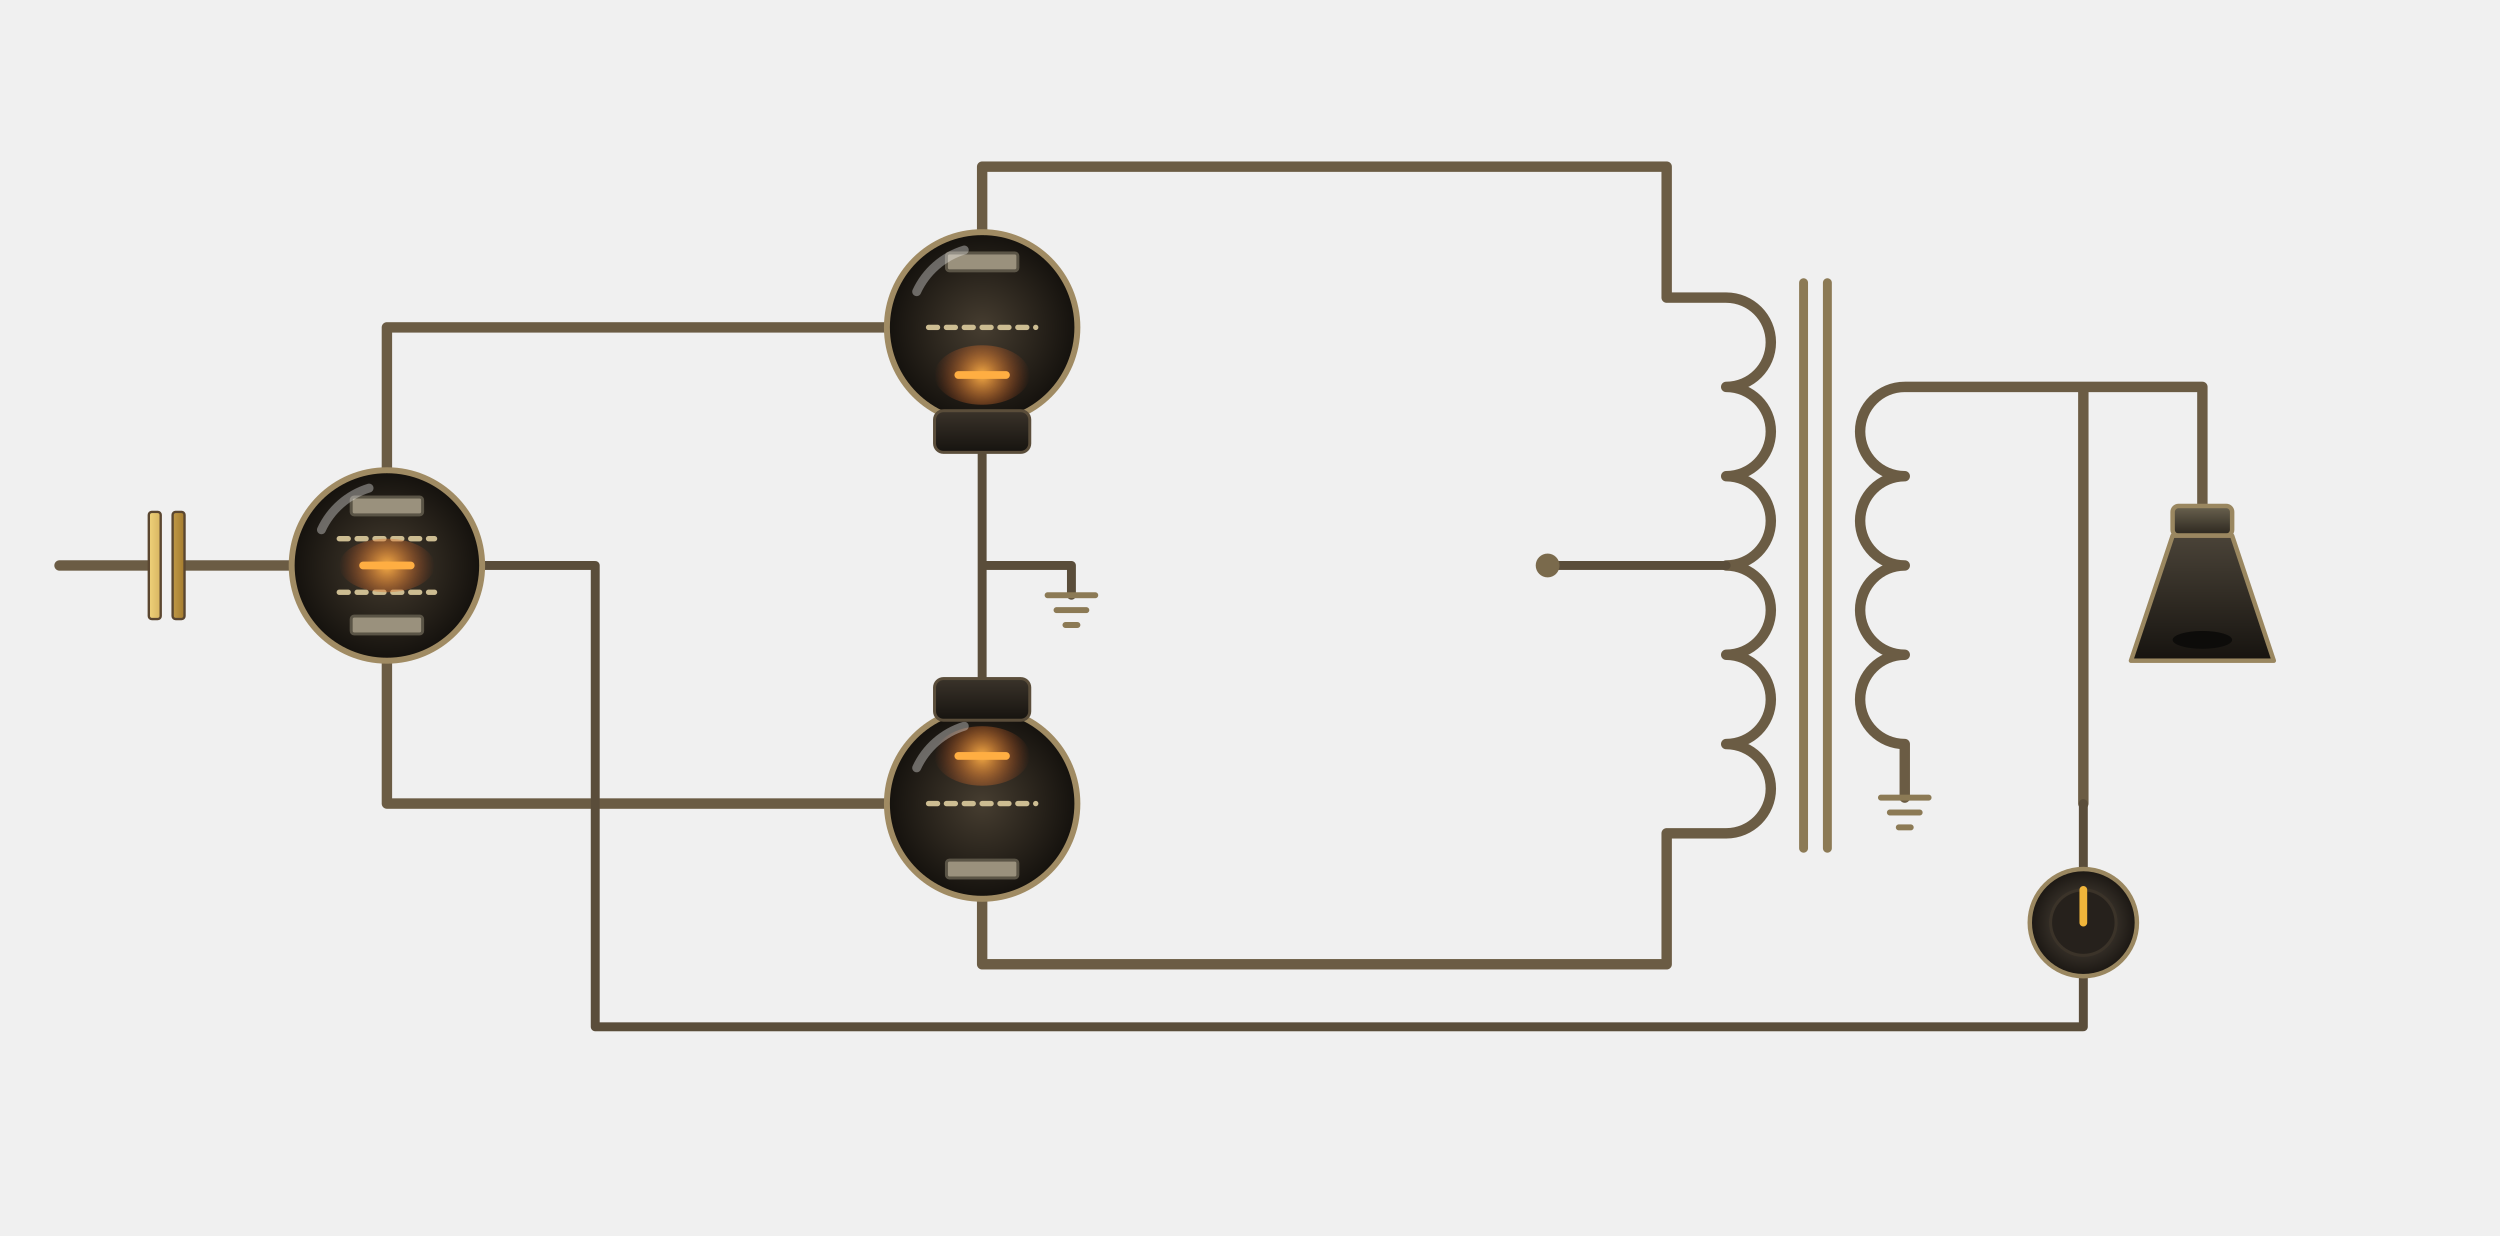
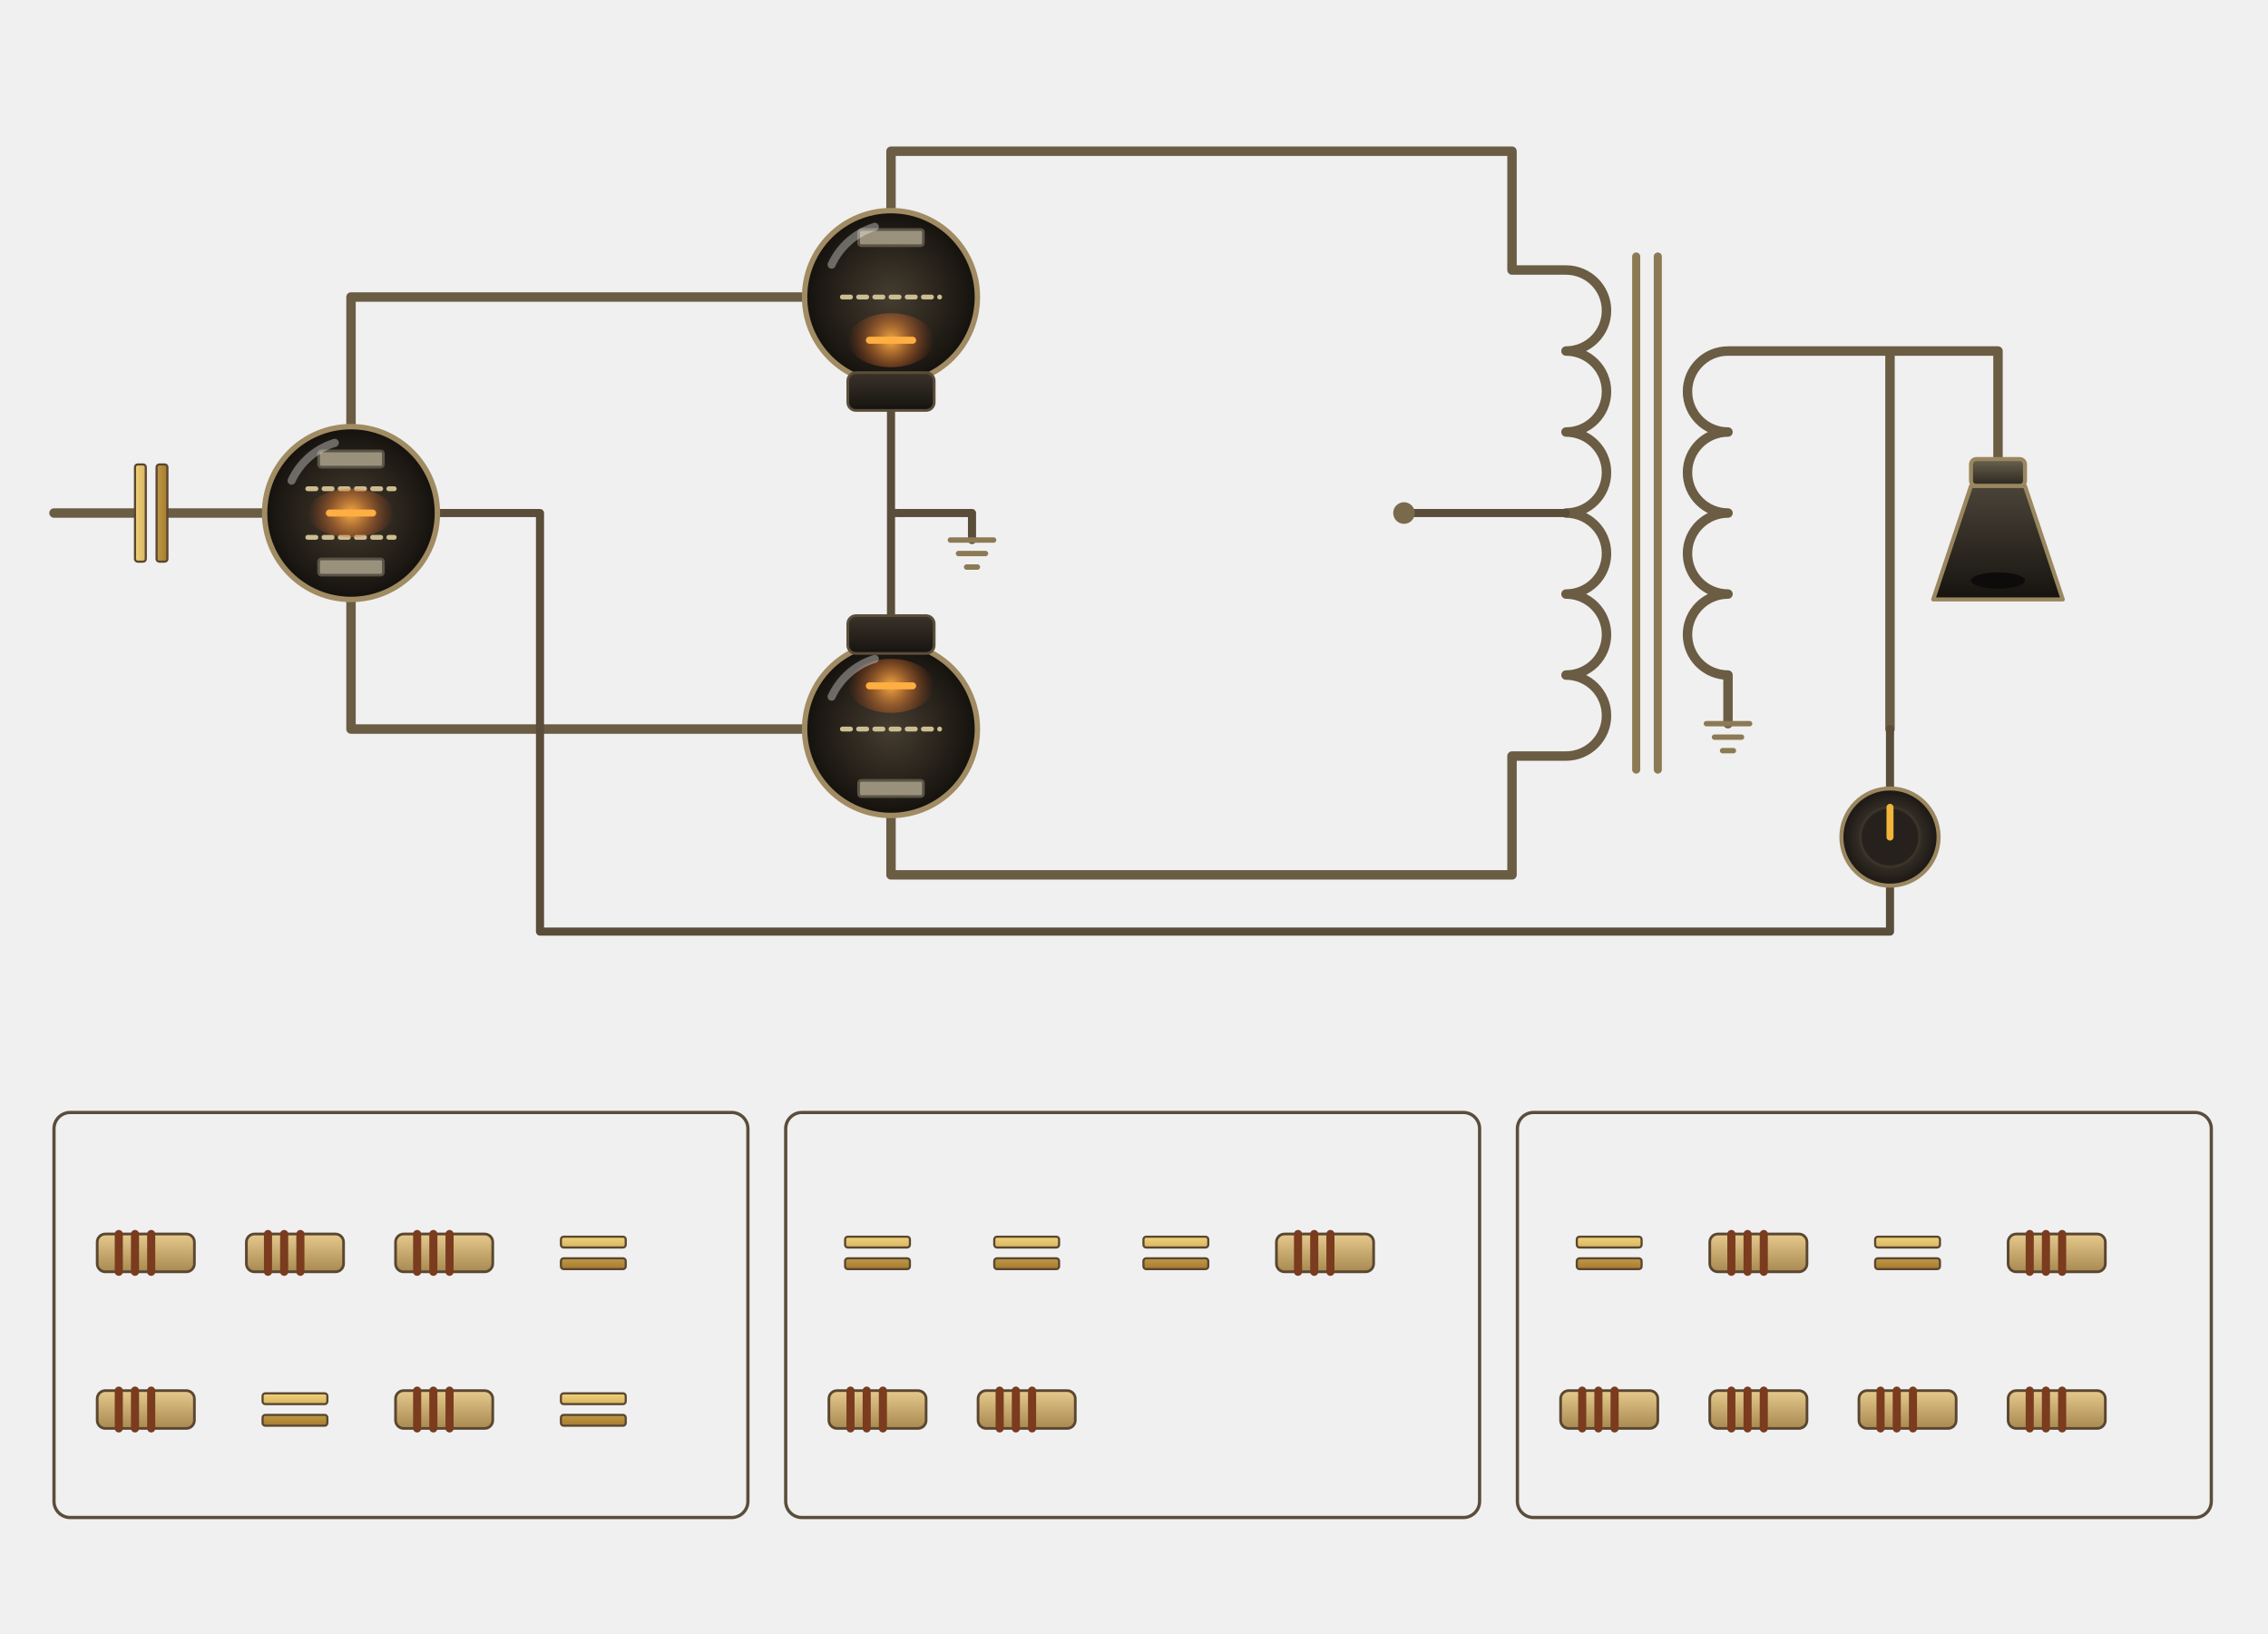
- <svg xmlns="http://www.w3.org/2000/svg" width="840" height="415" viewBox="0 0 840 415">
+ <svg xmlns="http://www.w3.org/2000/svg" width="840" height="605" viewBox="0 0 840 605">
  <defs>
    <linearGradient id="g1" x1="50" y1="0" x2="62" y2="0" gradientUnits="userSpaceOnUse">
      <stop offset="0" stop-color="#f0d27a" />
      <stop offset="1" stop-color="#a67c2e" />
    </linearGradient>
    <radialGradient id="g2" cx="130" cy="190" r="32" gradientUnits="userSpaceOnUse">
      <stop offset="0" stop-color="#463d30" />
      <stop offset="1" stop-color="#14110d" />
    </radialGradient>
    <radialGradient id="g3" cx="130" cy="190" r="16" gradientUnits="userSpaceOnUse">
      <stop offset="0" stop-color="#ffb347" stop-opacity="0.95" />
      <stop offset="1" stop-color="#c1441a" stop-opacity="0" />
    </radialGradient>
    <radialGradient id="g4" cx="330" cy="110" r="32" gradientUnits="userSpaceOnUse">
      <stop offset="0" stop-color="#463d30" />
      <stop offset="1" stop-color="#14110d" />
    </radialGradient>
    <radialGradient id="g5" cx="330" cy="126" r="16" gradientUnits="userSpaceOnUse">
      <stop offset="0" stop-color="#ffb347" stop-opacity="0.95" />
      <stop offset="1" stop-color="#c1441a" stop-opacity="0" />
    </radialGradient>
    <linearGradient id="g6" x1="0" y1="138" x2="0" y2="152" gradientUnits="userSpaceOnUse">
      <stop offset="0" stop-color="#3a332a" />
      <stop offset="1" stop-color="#16130f" />
    </linearGradient>
    <radialGradient id="g7" cx="330" cy="270" r="32" gradientUnits="userSpaceOnUse">
      <stop offset="0" stop-color="#463d30" />
      <stop offset="1" stop-color="#14110d" />
    </radialGradient>
    <radialGradient id="g8" cx="330" cy="254" r="16" gradientUnits="userSpaceOnUse">
      <stop offset="0" stop-color="#ffb347" stop-opacity="0.95" />
      <stop offset="1" stop-color="#c1441a" stop-opacity="0" />
    </radialGradient>
    <linearGradient id="g9" x1="0" y1="228" x2="0" y2="242" gradientUnits="userSpaceOnUse">
      <stop offset="0" stop-color="#3a332a" />
      <stop offset="1" stop-color="#16130f" />
    </linearGradient>
    <radialGradient id="g10" cx="700" cy="310" r="18" gradientUnits="userSpaceOnUse">
      <stop offset="0" stop-color="#5b5246" />
      <stop offset="1" stop-color="#1a1612" />
    </radialGradient>
    <linearGradient id="g11" x1="0" y1="170" x2="0" y2="180" gradientUnits="userSpaceOnUse">
      <stop offset="0" stop-color="#6b6350" />
      <stop offset="1" stop-color="#2a251d" />
    </linearGradient>
    <linearGradient id="g12" x1="0" y1="180" x2="0" y2="222" gradientUnits="userSpaceOnUse">
      <stop offset="0" stop-color="#4a4338" />
      <stop offset="1" stop-color="#16130f" />
+     </linearGradient>
+     <linearGradient id="g13" x1="0" y1="457" x2="0" y2="471" gradientUnits="userSpaceOnUse">
+       <stop offset="0" stop-color="#e6c98c" />
+       <stop offset="1" stop-color="#a88a52" />
+     </linearGradient>
+     <linearGradient id="g14" x1="0" y1="457" x2="0" y2="471" gradientUnits="userSpaceOnUse">
+       <stop offset="0" stop-color="#e6c98c" />
+       <stop offset="1" stop-color="#a88a52" />
+     </linearGradient>
+     <linearGradient id="g15" x1="0" y1="457" x2="0" y2="471" gradientUnits="userSpaceOnUse">
+       <stop offset="0" stop-color="#e6c98c" />
+       <stop offset="1" stop-color="#a88a52" />
+     </linearGradient>
+     <linearGradient id="g16" x1="0" y1="458" x2="0" y2="470" gradientUnits="userSpaceOnUse">
+       <stop offset="0" stop-color="#f0d27a" />
+       <stop offset="1" stop-color="#a67c2e" />
+     </linearGradient>
+     <linearGradient id="g17" x1="0" y1="515" x2="0" y2="529" gradientUnits="userSpaceOnUse">
+       <stop offset="0" stop-color="#e6c98c" />
+       <stop offset="1" stop-color="#a88a52" />
+     </linearGradient>
+     <linearGradient id="g18" x1="0" y1="516" x2="0" y2="528" gradientUnits="userSpaceOnUse">
+       <stop offset="0" stop-color="#f0d27a" />
+       <stop offset="1" stop-color="#a67c2e" />
+     </linearGradient>
+     <linearGradient id="g19" x1="0" y1="515" x2="0" y2="529" gradientUnits="userSpaceOnUse">
+       <stop offset="0" stop-color="#e6c98c" />
+       <stop offset="1" stop-color="#a88a52" />
+     </linearGradient>
+     <linearGradient id="g20" x1="0" y1="516" x2="0" y2="528" gradientUnits="userSpaceOnUse">
+       <stop offset="0" stop-color="#f0d27a" />
+       <stop offset="1" stop-color="#a67c2e" />
+     </linearGradient>
+     <linearGradient id="g21" x1="0" y1="458" x2="0" y2="470" gradientUnits="userSpaceOnUse">
+       <stop offset="0" stop-color="#f0d27a" />
+       <stop offset="1" stop-color="#a67c2e" />
+     </linearGradient>
+     <linearGradient id="g22" x1="0" y1="458" x2="0" y2="470" gradientUnits="userSpaceOnUse">
+       <stop offset="0" stop-color="#f0d27a" />
+       <stop offset="1" stop-color="#a67c2e" />
+     </linearGradient>
+     <linearGradient id="g23" x1="0" y1="458" x2="0" y2="470" gradientUnits="userSpaceOnUse">
+       <stop offset="0" stop-color="#f0d27a" />
+       <stop offset="1" stop-color="#a67c2e" />
+     </linearGradient>
+     <linearGradient id="g24" x1="0" y1="457" x2="0" y2="471" gradientUnits="userSpaceOnUse">
+       <stop offset="0" stop-color="#e6c98c" />
+       <stop offset="1" stop-color="#a88a52" />
+     </linearGradient>
+     <linearGradient id="g25" x1="0" y1="515" x2="0" y2="529" gradientUnits="userSpaceOnUse">
+       <stop offset="0" stop-color="#e6c98c" />
+       <stop offset="1" stop-color="#a88a52" />
+     </linearGradient>
+     <linearGradient id="g26" x1="0" y1="515" x2="0" y2="529" gradientUnits="userSpaceOnUse">
+       <stop offset="0" stop-color="#e6c98c" />
+       <stop offset="1" stop-color="#a88a52" />
+     </linearGradient>
+     <linearGradient id="g27" x1="0" y1="458" x2="0" y2="470" gradientUnits="userSpaceOnUse">
+       <stop offset="0" stop-color="#f0d27a" />
+       <stop offset="1" stop-color="#a67c2e" />
+     </linearGradient>
+     <linearGradient id="g28" x1="0" y1="457" x2="0" y2="471" gradientUnits="userSpaceOnUse">
+       <stop offset="0" stop-color="#e6c98c" />
+       <stop offset="1" stop-color="#a88a52" />
+     </linearGradient>
+     <linearGradient id="g29" x1="0" y1="458" x2="0" y2="470" gradientUnits="userSpaceOnUse">
+       <stop offset="0" stop-color="#f0d27a" />
+       <stop offset="1" stop-color="#a67c2e" />
+     </linearGradient>
+     <linearGradient id="g30" x1="0" y1="457" x2="0" y2="471" gradientUnits="userSpaceOnUse">
+       <stop offset="0" stop-color="#e6c98c" />
+       <stop offset="1" stop-color="#a88a52" />
+     </linearGradient>
+     <linearGradient id="g31" x1="0" y1="515" x2="0" y2="529" gradientUnits="userSpaceOnUse">
+       <stop offset="0" stop-color="#e6c98c" />
+       <stop offset="1" stop-color="#a88a52" />
+     </linearGradient>
+     <linearGradient id="g32" x1="0" y1="515" x2="0" y2="529" gradientUnits="userSpaceOnUse">
+       <stop offset="0" stop-color="#e6c98c" />
+       <stop offset="1" stop-color="#a88a52" />
+     </linearGradient>
+     <linearGradient id="g33" x1="0" y1="515" x2="0" y2="529" gradientUnits="userSpaceOnUse">
+       <stop offset="0" stop-color="#e6c98c" />
+       <stop offset="1" stop-color="#a88a52" />
+     </linearGradient>
+     <linearGradient id="g34" x1="0" y1="515" x2="0" y2="529" gradientUnits="userSpaceOnUse">
+       <stop offset="0" stop-color="#e6c98c" />
+       <stop offset="1" stop-color="#a88a52" />
    </linearGradient>
  </defs>
  <path id="wire_OUT-2" d="M20,190 H52 M60,190 H98" fill="none" stroke="#6b5c44" stroke-width="3.5" stroke-linecap="round" stroke-linejoin="round" />
  <path id="wire_PHASE" d="M130,158 V110 H298 M130,222 V270 H298" fill="none" stroke="#6b5c44" stroke-width="3.5" stroke-linecap="round" stroke-linejoin="round" />
  <path id="wire_POWER" d="M330,78 V56 H560 V100 H580 M330,302 V324 H560 V280 H580 M580,100 a15,15 0 0 1 0,30 a15,15 0 0 1 0,30 a15,15 0 0 1 0,30 a15,15 0 0 1 0,30 a15,15 0 0 1 0,30 a15,15 0 0 1 0,30" fill="none" stroke="#6b5c44" stroke-width="3.5" stroke-linecap="round" stroke-linejoin="round" />
  <path id="wire_SPEAKER" d="M640,130 H740 V170 M700,130 V270 M640,250 V268 M640,130 a15,15 0 0 0 0,30 a15,15 0 0 0 0,30 a15,15 0 0 0 0,30 a15,15 0 0 0 0,30" fill="none" stroke="#6b5c44" stroke-width="3.5" stroke-linecap="round" stroke-linejoin="round" />
  <path id="wire_static_power" d="M330,152 V228 M330,190 H360 V200 M580,190 H520 M200,345 V190 H162 M700,270 H700 M700,270 V292 M700,328 V345 M700,345 H200 M700,345 H700" fill="none" stroke="#5a4d3a" stroke-width="3" stroke-linecap="round" stroke-linejoin="round" />
  <path id="ground_power" d="M352,200 H368 M355,205 H365 M358,210 H362 M632,268 H648 M635,273 H645 M638,278 H642" fill="none" stroke="#8c7a55" stroke-width="2" stroke-linecap="round" stroke-linejoin="round" />
  <path id="ot_core" d="M606,95 V285 M614,95 V285" fill="none" stroke="#8c7a55" stroke-width="3" stroke-linecap="round" stroke-linejoin="round" />
  <ellipse id="rail_tap" cx="520" cy="190" rx="4" ry="4" fill="#7a6a4c" stroke="none" stroke-width="1" />
  <rect id="cap_ina" x="50" y="172" width="4" height="36" rx="1" fill="url(#g1)" stroke="#5a4630" stroke-width="0.8" />
  <rect id="cap_inb" x="58" y="172" width="4" height="36" rx="1" fill="url(#g1)" stroke="#5a4630" stroke-width="0.8" />
  <ellipse id="tube_PI-PI" cx="130" cy="190" rx="32" ry="32" fill="url(#g2)" stroke="#a08b63" stroke-width="2" />
  <rect id="plate_PI-1" x="118" y="167" width="24" height="6" rx="1" fill="#9a917d" stroke="#5a5446" stroke-width="1" />
  <rect id="plate_PI1" x="118" y="207" width="24" height="6" rx="1" fill="#9a917d" stroke="#5a5446" stroke-width="1" />
  <path id="grids_PI" d="M114,181 H146 M114,199 H146" fill="none" stroke="#cdbd92" stroke-width="1.8" stroke-linecap="round" stroke-linejoin="round" stroke-dasharray="3 3" />
  <ellipse id="glow_PHASE" cx="130" cy="190" rx="16" ry="9" fill="url(#g3)" stroke="none" stroke-width="1" />
  <path id="filament_PI" d="M122,190 H138" fill="none" stroke="#ffae42" stroke-width="2.6" stroke-linecap="round" stroke-linejoin="round" />
  <path id="shine_PI" d="M108,178 A26,26 0 0 1 124,164" fill="none" stroke="#ffffff" stroke-width="3" stroke-linecap="round" stroke-linejoin="round" opacity="0.35" />
  <ellipse id="tube_PA-6L6GC" cx="330" cy="110" rx="32" ry="32" fill="url(#g4)" stroke="#a08b63" stroke-width="2" />
  <rect id="plate_PA" x="318" y="85" width="24" height="6" rx="1" fill="#9a917d" stroke="#5a5446" stroke-width="1" />
  <path id="grid_PA" d="M312,110 H348" fill="none" stroke="#cdbd92" stroke-width="1.8" stroke-linecap="round" stroke-linejoin="round" stroke-dasharray="3 3" />
  <ellipse id="glow_POWER_A" cx="330" cy="126" rx="16" ry="10" fill="url(#g5)" stroke="none" stroke-width="1" />
  <path id="filament_PA" d="M322,126 H338" fill="none" stroke="#ffae42" stroke-width="2.6" stroke-linecap="round" stroke-linejoin="round" />
  <path id="shine_PA" d="M308,98 A26,26 0 0 1 324,84" fill="none" stroke="#ffffff" stroke-width="3" stroke-linecap="round" stroke-linejoin="round" opacity="0.35" />
  <rect id="base_PA" x="314" y="138" width="32" height="14" rx="3" fill="url(#g6)" stroke="#5a4d3a" stroke-width="1" />
  <ellipse id="tube_PB-6L6GC" cx="330" cy="270" rx="32" ry="32" fill="url(#g7)" stroke="#a08b63" stroke-width="2" />
  <rect id="plate_PB" x="318" y="289" width="24" height="6" rx="1" fill="#9a917d" stroke="#5a5446" stroke-width="1" />
  <path id="grid_PB" d="M312,270 H348" fill="none" stroke="#cdbd92" stroke-width="1.8" stroke-linecap="round" stroke-linejoin="round" stroke-dasharray="3 3" />
  <ellipse id="glow_POWER_B" cx="330" cy="254" rx="16" ry="10" fill="url(#g8)" stroke="none" stroke-width="1" />
  <path id="filament_PB" d="M322,254 H338" fill="none" stroke="#ffae42" stroke-width="2.6" stroke-linecap="round" stroke-linejoin="round" />
  <path id="shine_PB" d="M308,258 A26,26 0 0 1 324,244" fill="none" stroke="#ffffff" stroke-width="3" stroke-linecap="round" stroke-linejoin="round" opacity="0.35" />
  <rect id="base_PB" x="314" y="228" width="32" height="14" rx="3" fill="url(#g9)" stroke="#5a4d3a" stroke-width="1" />
  <ellipse id="pot_presence" cx="700" cy="310" rx="18" ry="18" fill="url(#g10)" stroke="#9a8760" stroke-width="1.5" />
  <ellipse id="dial_presence" cx="700" cy="310" rx="11" ry="11" fill="#26211c" stroke="#3b3329" stroke-width="1" />
  <path id="ptr_presence" d="M700,310 L700,299" fill="none" stroke="#f0b53a" stroke-width="2.6" stroke-linecap="round" stroke-linejoin="round" />
  <rect id="spk_magnet_p" x="730" y="170" width="20" height="10" rx="2" fill="url(#g11)" stroke="#9a8760" stroke-width="1.5" />
  <path id="spk_cone_p" d="M730,180 H750 L764,222 H716 Z" fill="url(#g12)" stroke="#9a8760" stroke-width="1.5" stroke-linecap="round" stroke-linejoin="round" />
  <ellipse id="spk_dust_p" cx="740" cy="215" rx="10" ry="3" fill="#0d0c0a" stroke="none" stroke-width="1" />
+   <rect id="pp_box0" x="20" y="412" width="257" height="150" rx="6" fill="none" stroke="#5a4d3a" stroke-width="1.2" />
+   <ellipse id="ttl_PHASE_INVERTER" cx="148.5" cy="426" rx="1" ry="1" fill="none" stroke="none" stroke-width="0" />
+   <rect id="pp_R48" x="36" y="457" width="36" height="14" rx="3" fill="url(#g13)" stroke="#5a4630" stroke-width="1" />
+   <path id="pp_R48_bands" d="M44,457 V471 M50,457 V471 M56,457 V471" fill="none" stroke="#7a3b1f" stroke-width="3" stroke-linecap="round" stroke-linejoin="round" />
+   <ellipse id="valC_1_100k@R:R48" cx="54" cy="484" rx="1" ry="1" fill="none" stroke="none" />
+   <rect id="pp_R53" x="91.25" y="457" width="36" height="14" rx="3" fill="url(#g14)" stroke="#5a4630" stroke-width="1" />
+   <path id="pp_R53_bands" d="M99.25,457 V471 M105.25,457 V471 M111.25,457 V471" fill="none" stroke="#7a3b1f" stroke-width="3" stroke-linecap="round" stroke-linejoin="round" />
+   <ellipse id="valC_2_1M@R:R53" cx="109.25" cy="484" rx="1" ry="1" fill="none" stroke="none" />
+   <rect id="pp_R52" x="146.5" y="457" width="36" height="14" rx="3" fill="url(#g15)" stroke="#5a4630" stroke-width="1" />
+   <path id="pp_R52_bands" d="M154.5,457 V471 M160.5,457 V471 M166.5,457 V471" fill="none" stroke="#7a3b1f" stroke-width="3" stroke-linecap="round" stroke-linejoin="round" />
+   <ellipse id="valC_3_470@R:R52" cx="164.5" cy="484" rx="1" ry="1" fill="none" stroke="none" />
+   <rect id="pp_C31a" x="207.75" y="458" width="24" height="4" rx="1" fill="url(#g16)" stroke="#5a4630" stroke-width="0.8" />
+   <rect id="pp_C31b" x="207.75" y="466" width="24" height="4" rx="1" fill="url(#g16)" stroke="#5a4630" stroke-width="0.8" />
+   <ellipse id="valC_4_47n@C:C31" cx="219.75" cy="484" rx="1" ry="1" fill="none" stroke="none" />
+   <rect id="pp_R46" x="36" y="515" width="36" height="14" rx="3" fill="url(#g17)" stroke="#5a4630" stroke-width="1" />
+   <path id="pp_R46_bands" d="M44,515 V529 M50,515 V529 M56,515 V529" fill="none" stroke="#7a3b1f" stroke-width="3" stroke-linecap="round" stroke-linejoin="round" />
+   <ellipse id="valC_5_82k@R:R46" cx="54" cy="542" rx="1" ry="1" fill="none" stroke="none" />
+   <rect id="pp_C120Ba" x="97.25" y="516" width="24" height="4" rx="1" fill="url(#g18)" stroke="#5a4630" stroke-width="0.8" />
+   <rect id="pp_C120Bb" x="97.25" y="524" width="24" height="4" rx="1" fill="url(#g18)" stroke="#5a4630" stroke-width="0.8" />
+   <ellipse id="valC_6_120p@C:C120B" cx="109.25" cy="542" rx="1" ry="1" fill="none" stroke="none" />
+   <rect id="pp_R58" x="146.5" y="515" width="36" height="14" rx="3" fill="url(#g19)" stroke="#5a4630" stroke-width="1" />
+   <path id="pp_R58_bands" d="M154.5,515 V529 M160.5,515 V529 M166.5,515 V529" fill="none" stroke="#7a3b1f" stroke-width="3" stroke-linecap="round" stroke-linejoin="round" />
+   <ellipse id="valC_7_91k@R:R58" cx="164.5" cy="542" rx="1" ry="1" fill="none" stroke="none" />
+   <rect id="pp_C120Aa" x="207.75" y="516" width="24" height="4" rx="1" fill="url(#g20)" stroke="#5a4630" stroke-width="0.8" />
+   <rect id="pp_C120Ab" x="207.75" y="524" width="24" height="4" rx="1" fill="url(#g20)" stroke="#5a4630" stroke-width="0.8" />
+   <ellipse id="valC_8_120p@C:C120A" cx="219.75" cy="542" rx="1" ry="1" fill="none" stroke="none" />
+   <rect id="pp_box1" x="291" y="412" width="257" height="150" rx="6" fill="none" stroke="#5a4d3a" stroke-width="1.2" />
+   <ellipse id="ttl_FEEDBACK" cx="419.5" cy="426" rx="1" ry="1" fill="none" stroke="none" stroke-width="0" />
+   <rect id="pp_C62a" x="313" y="458" width="24" height="4" rx="1" fill="url(#g21)" stroke="#5a4630" stroke-width="0.8" />
+   <rect id="pp_C62b" x="313" y="466" width="24" height="4" rx="1" fill="url(#g21)" stroke="#5a4630" stroke-width="0.8" />
+   <ellipse id="valC_9_33n@C:C62" cx="325" cy="484" rx="1" ry="1" fill="none" stroke="none" />
+   <rect id="pp_C30a" x="368.25" y="458" width="24" height="4" rx="1" fill="url(#g22)" stroke="#5a4630" stroke-width="0.8" />
+   <rect id="pp_C30b" x="368.25" y="466" width="24" height="4" rx="1" fill="url(#g22)" stroke="#5a4630" stroke-width="0.8" />
+   <ellipse id="valC_10_0.1u@C:C30" cx="380.25" cy="484" rx="1" ry="1" fill="none" stroke="none" />
+   <rect id="pp_C8a" x="423.5" y="458" width="24" height="4" rx="1" fill="url(#g23)" stroke="#5a4630" stroke-width="0.8" />
+   <rect id="pp_C8b" x="423.5" y="466" width="24" height="4" rx="1" fill="url(#g23)" stroke="#5a4630" stroke-width="0.8" />
+   <ellipse id="valC_11_0.1u@C:C8" cx="435.5" cy="484" rx="1" ry="1" fill="none" stroke="none" />
+   <rect id="pp_R51" x="472.75" y="457" width="36" height="14" rx="3" fill="url(#g24)" stroke="#5a4630" stroke-width="1" />
+   <path id="pp_R51_bands" d="M480.75,457 V471 M486.75,457 V471 M492.75,457 V471" fill="none" stroke="#7a3b1f" stroke-width="3" stroke-linecap="round" stroke-linejoin="round" />
+   <ellipse id="valC_12_10k@R:R51" cx="490.75" cy="484" rx="1" ry="1" fill="none" stroke="none" />
+   <rect id="pp_R57" x="307" y="515" width="36" height="14" rx="3" fill="url(#g25)" stroke="#5a4630" stroke-width="1" />
+   <path id="pp_R57_bands" d="M315,515 V529 M321,515 V529 M327,515 V529" fill="none" stroke="#7a3b1f" stroke-width="3" stroke-linecap="round" stroke-linejoin="round" />
+   <ellipse id="valC_13_4k7@R:R57" cx="325" cy="542" rx="1" ry="1" fill="none" stroke="none" />
+   <rect id="pp_R56" x="362.25" y="515" width="36" height="14" rx="3" fill="url(#g26)" stroke="#5a4630" stroke-width="1" />
+   <path id="pp_R56_bands" d="M370.25,515 V529 M376.25,515 V529 M382.25,515 V529" fill="none" stroke="#7a3b1f" stroke-width="3" stroke-linecap="round" stroke-linejoin="round" />
+   <ellipse id="valC_14_47k@R:R56" cx="380.25" cy="542" rx="1" ry="1" fill="none" stroke="none" />
+   <rect id="pp_box2" x="562" y="412" width="257" height="150" rx="6" fill="none" stroke="#5a4d3a" stroke-width="1.2" />
+   <ellipse id="ttl_SUPPLY_AND_BIAS" cx="690.5" cy="426" rx="1" ry="1" fill="none" stroke="none" stroke-width="0" />
+   <rect id="pp_C41a" x="584" y="458" width="24" height="4" rx="1" fill="url(#g27)" stroke="#5a4630" stroke-width="0.8" />
+   <rect id="pp_C41b" x="584" y="466" width="24" height="4" rx="1" fill="url(#g27)" stroke="#5a4630" stroke-width="0.8" />
+   <ellipse id="valC_15_10u@C:C41" cx="596" cy="484" rx="1" ry="1" fill="none" stroke="none" />
+   <rect id="pp_R59" x="633.25" y="457" width="36" height="14" rx="3" fill="url(#g28)" stroke="#5a4630" stroke-width="1" />
+   <path id="pp_R59_bands" d="M641.25,457 V471 M647.25,457 V471 M653.25,457 V471" fill="none" stroke="#7a3b1f" stroke-width="3" stroke-linecap="round" stroke-linejoin="round" />
+   <ellipse id="valC_16_2k7@R:R59" cx="651.25" cy="484" rx="1" ry="1" fill="none" stroke="none" />
+   <rect id="pp_C36a" x="694.5" y="458" width="24" height="4" rx="1" fill="url(#g29)" stroke="#5a4630" stroke-width="0.8" />
+   <rect id="pp_C36b" x="694.5" y="466" width="24" height="4" rx="1" fill="url(#g29)" stroke="#5a4630" stroke-width="0.8" />
+   <ellipse id="valC_17_10u@C:C36" cx="706.5" cy="484" rx="1" ry="1" fill="none" stroke="none" />
+   <rect id="pp_RPREAMP" x="743.75" y="457" width="36" height="14" rx="3" fill="url(#g30)" stroke="#5a4630" stroke-width="1" />
+   <path id="pp_RPREAMP_bands" d="M751.75,457 V471 M757.75,457 V471 M763.75,457 V471" fill="none" stroke="#7a3b1f" stroke-width="3" stroke-linecap="round" stroke-linejoin="round" />
+   <ellipse id="valC_18_33k@R:RPREAMP" cx="761.75" cy="484" rx="1" ry="1" fill="none" stroke="none" />
+   <rect id="pp_R55" x="578" y="515" width="36" height="14" rx="3" fill="url(#g31)" stroke="#5a4630" stroke-width="1" />
+   <path id="pp_R55_bands" d="M586,515 V529 M592,515 V529 M598,515 V529" fill="none" stroke="#7a3b1f" stroke-width="3" stroke-linecap="round" stroke-linejoin="round" />
+   <ellipse id="valC_19_220k@R:R55" cx="596" cy="542" rx="1" ry="1" fill="none" stroke="none" />
+   <rect id="pp_R54" x="633.25" y="515" width="36" height="14" rx="3" fill="url(#g32)" stroke="#5a4630" stroke-width="1" />
+   <path id="pp_R54_bands" d="M641.25,515 V529 M647.25,515 V529 M653.25,515 V529" fill="none" stroke="#7a3b1f" stroke-width="3" stroke-linecap="round" stroke-linejoin="round" />
+   <ellipse id="valC_20_220k@R:R54" cx="651.25" cy="542" rx="1" ry="1" fill="none" stroke="none" />
+   <rect id="pp_R206" x="688.5" y="515" width="36" height="14" rx="3" fill="url(#g33)" stroke="#5a4630" stroke-width="1" />
+   <path id="pp_R206_bands" d="M696.5,515 V529 M702.5,515 V529 M708.5,515 V529" fill="none" stroke="#7a3b1f" stroke-width="3" stroke-linecap="round" stroke-linejoin="round" />
+   <ellipse id="valC_21_1k5/2@R:R206" cx="706.5" cy="542" rx="1" ry="1" fill="none" stroke="none" />
+   <rect id="pp_R202" x="743.75" y="515" width="36" height="14" rx="3" fill="url(#g34)" stroke="#5a4630" stroke-width="1" />
+   <path id="pp_R202_bands" d="M751.75,515 V529 M757.75,515 V529 M763.75,515 V529" fill="none" stroke="#7a3b1f" stroke-width="3" stroke-linecap="round" stroke-linejoin="round" />
+   <ellipse id="valC_22_1k5/2@R:R202" cx="761.75" cy="542" rx="1" ry="1" fill="none" stroke="none" />
</svg>
